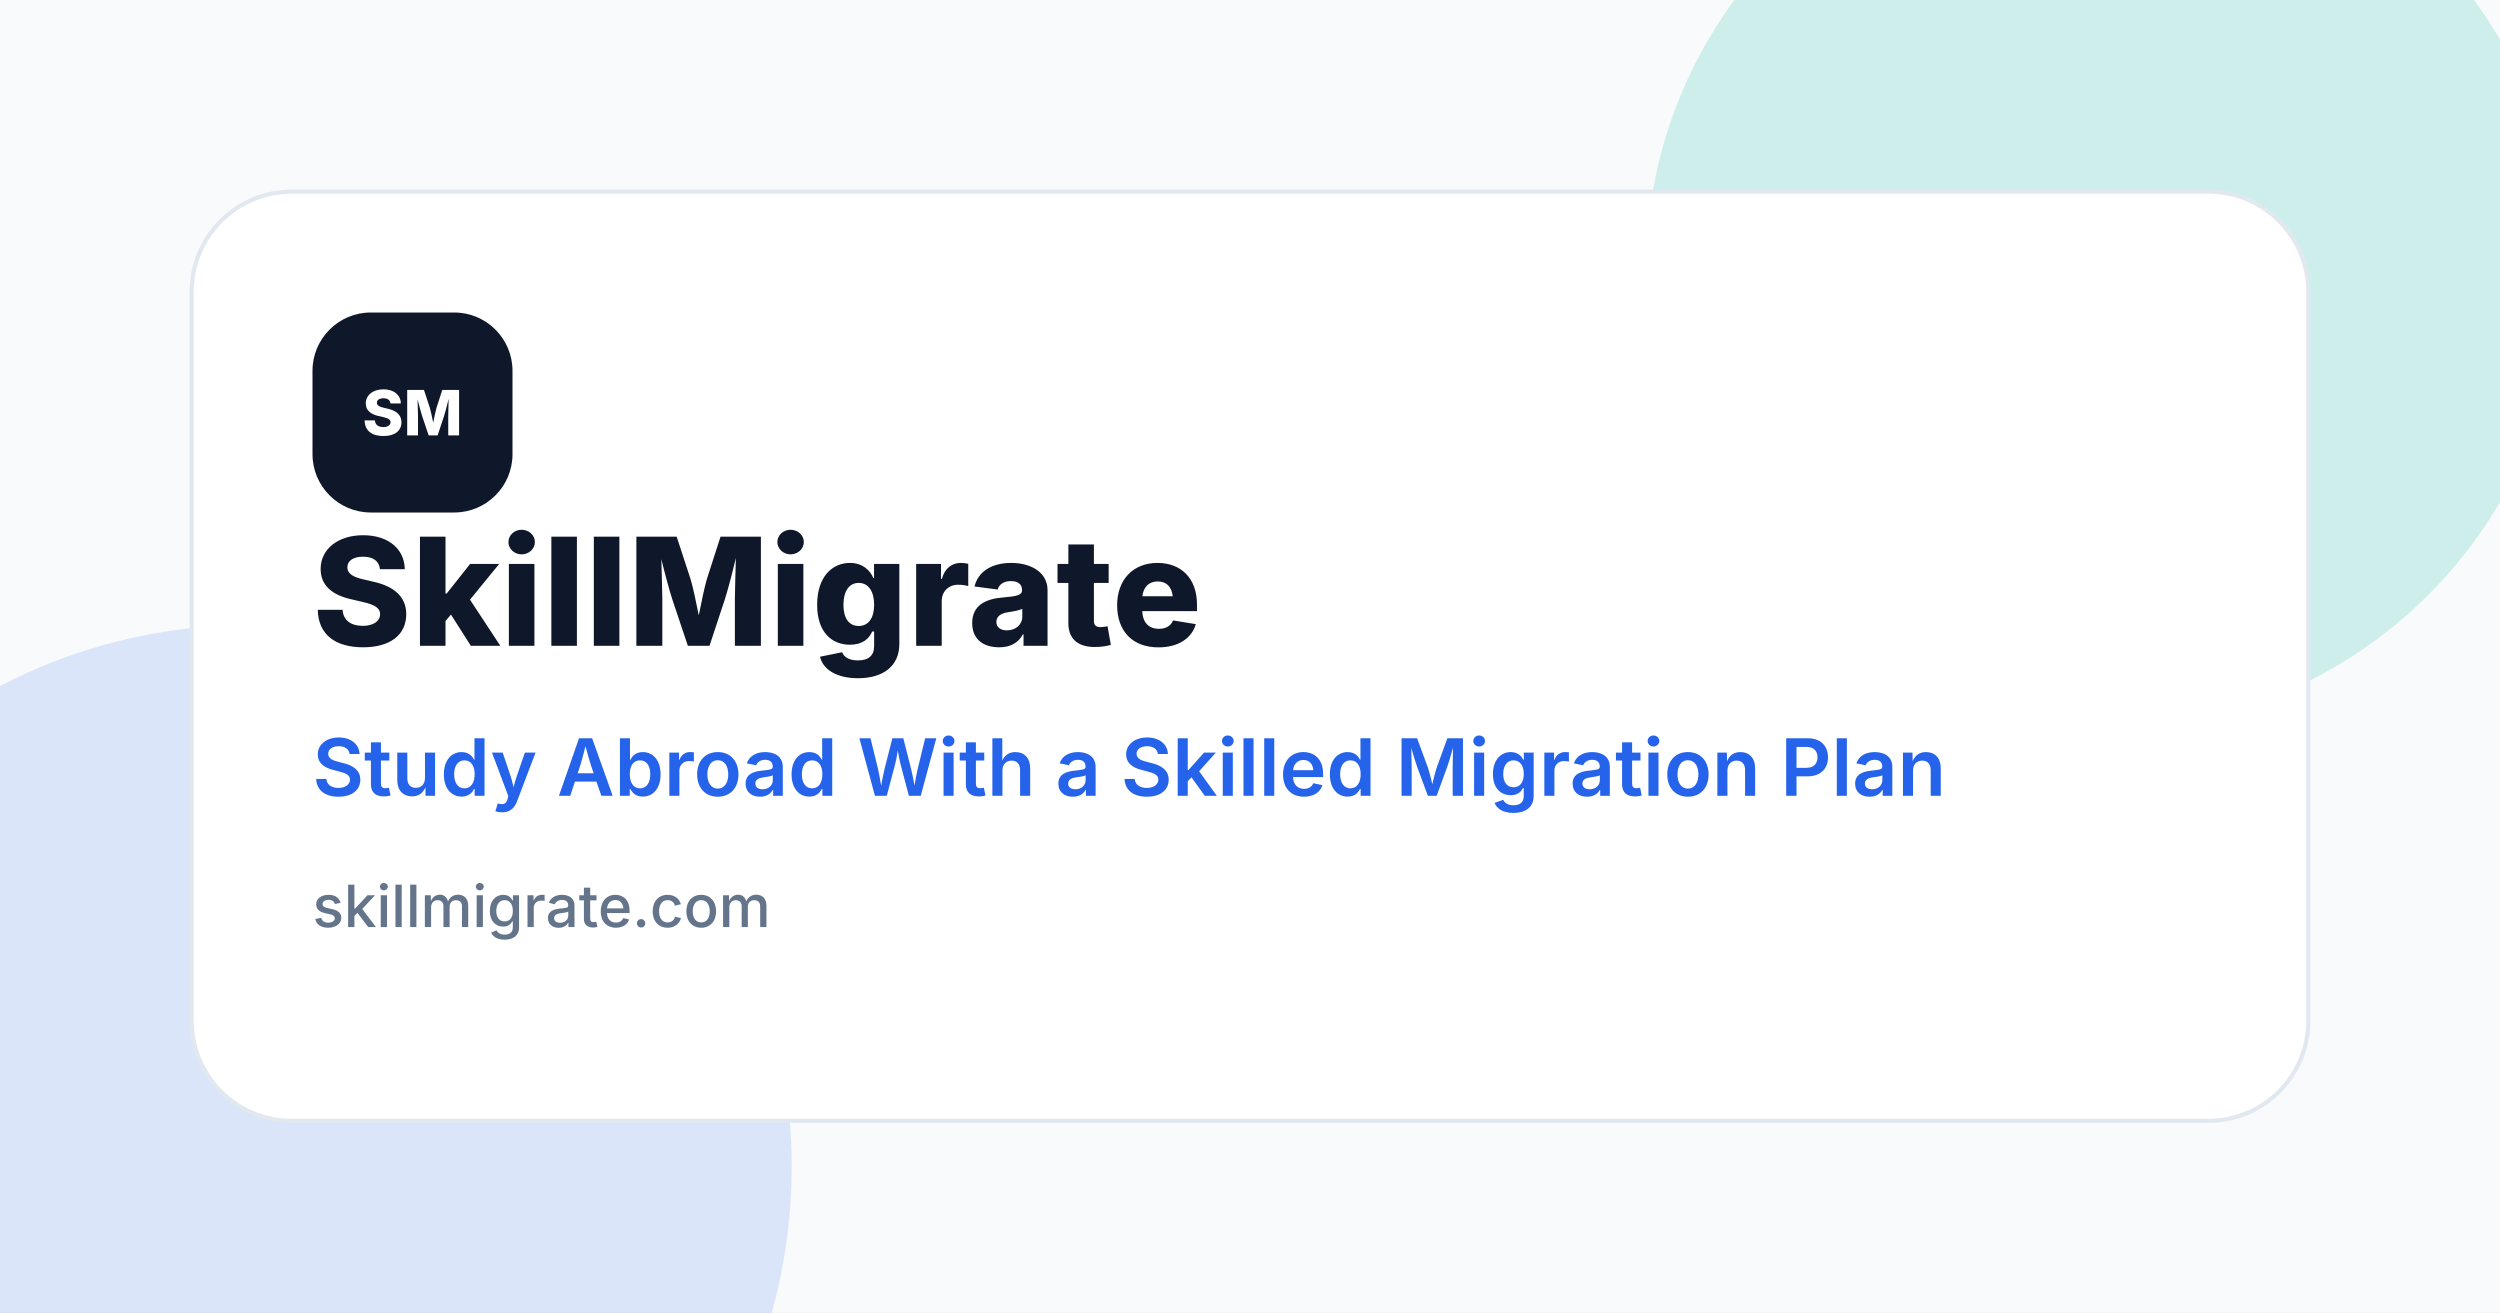
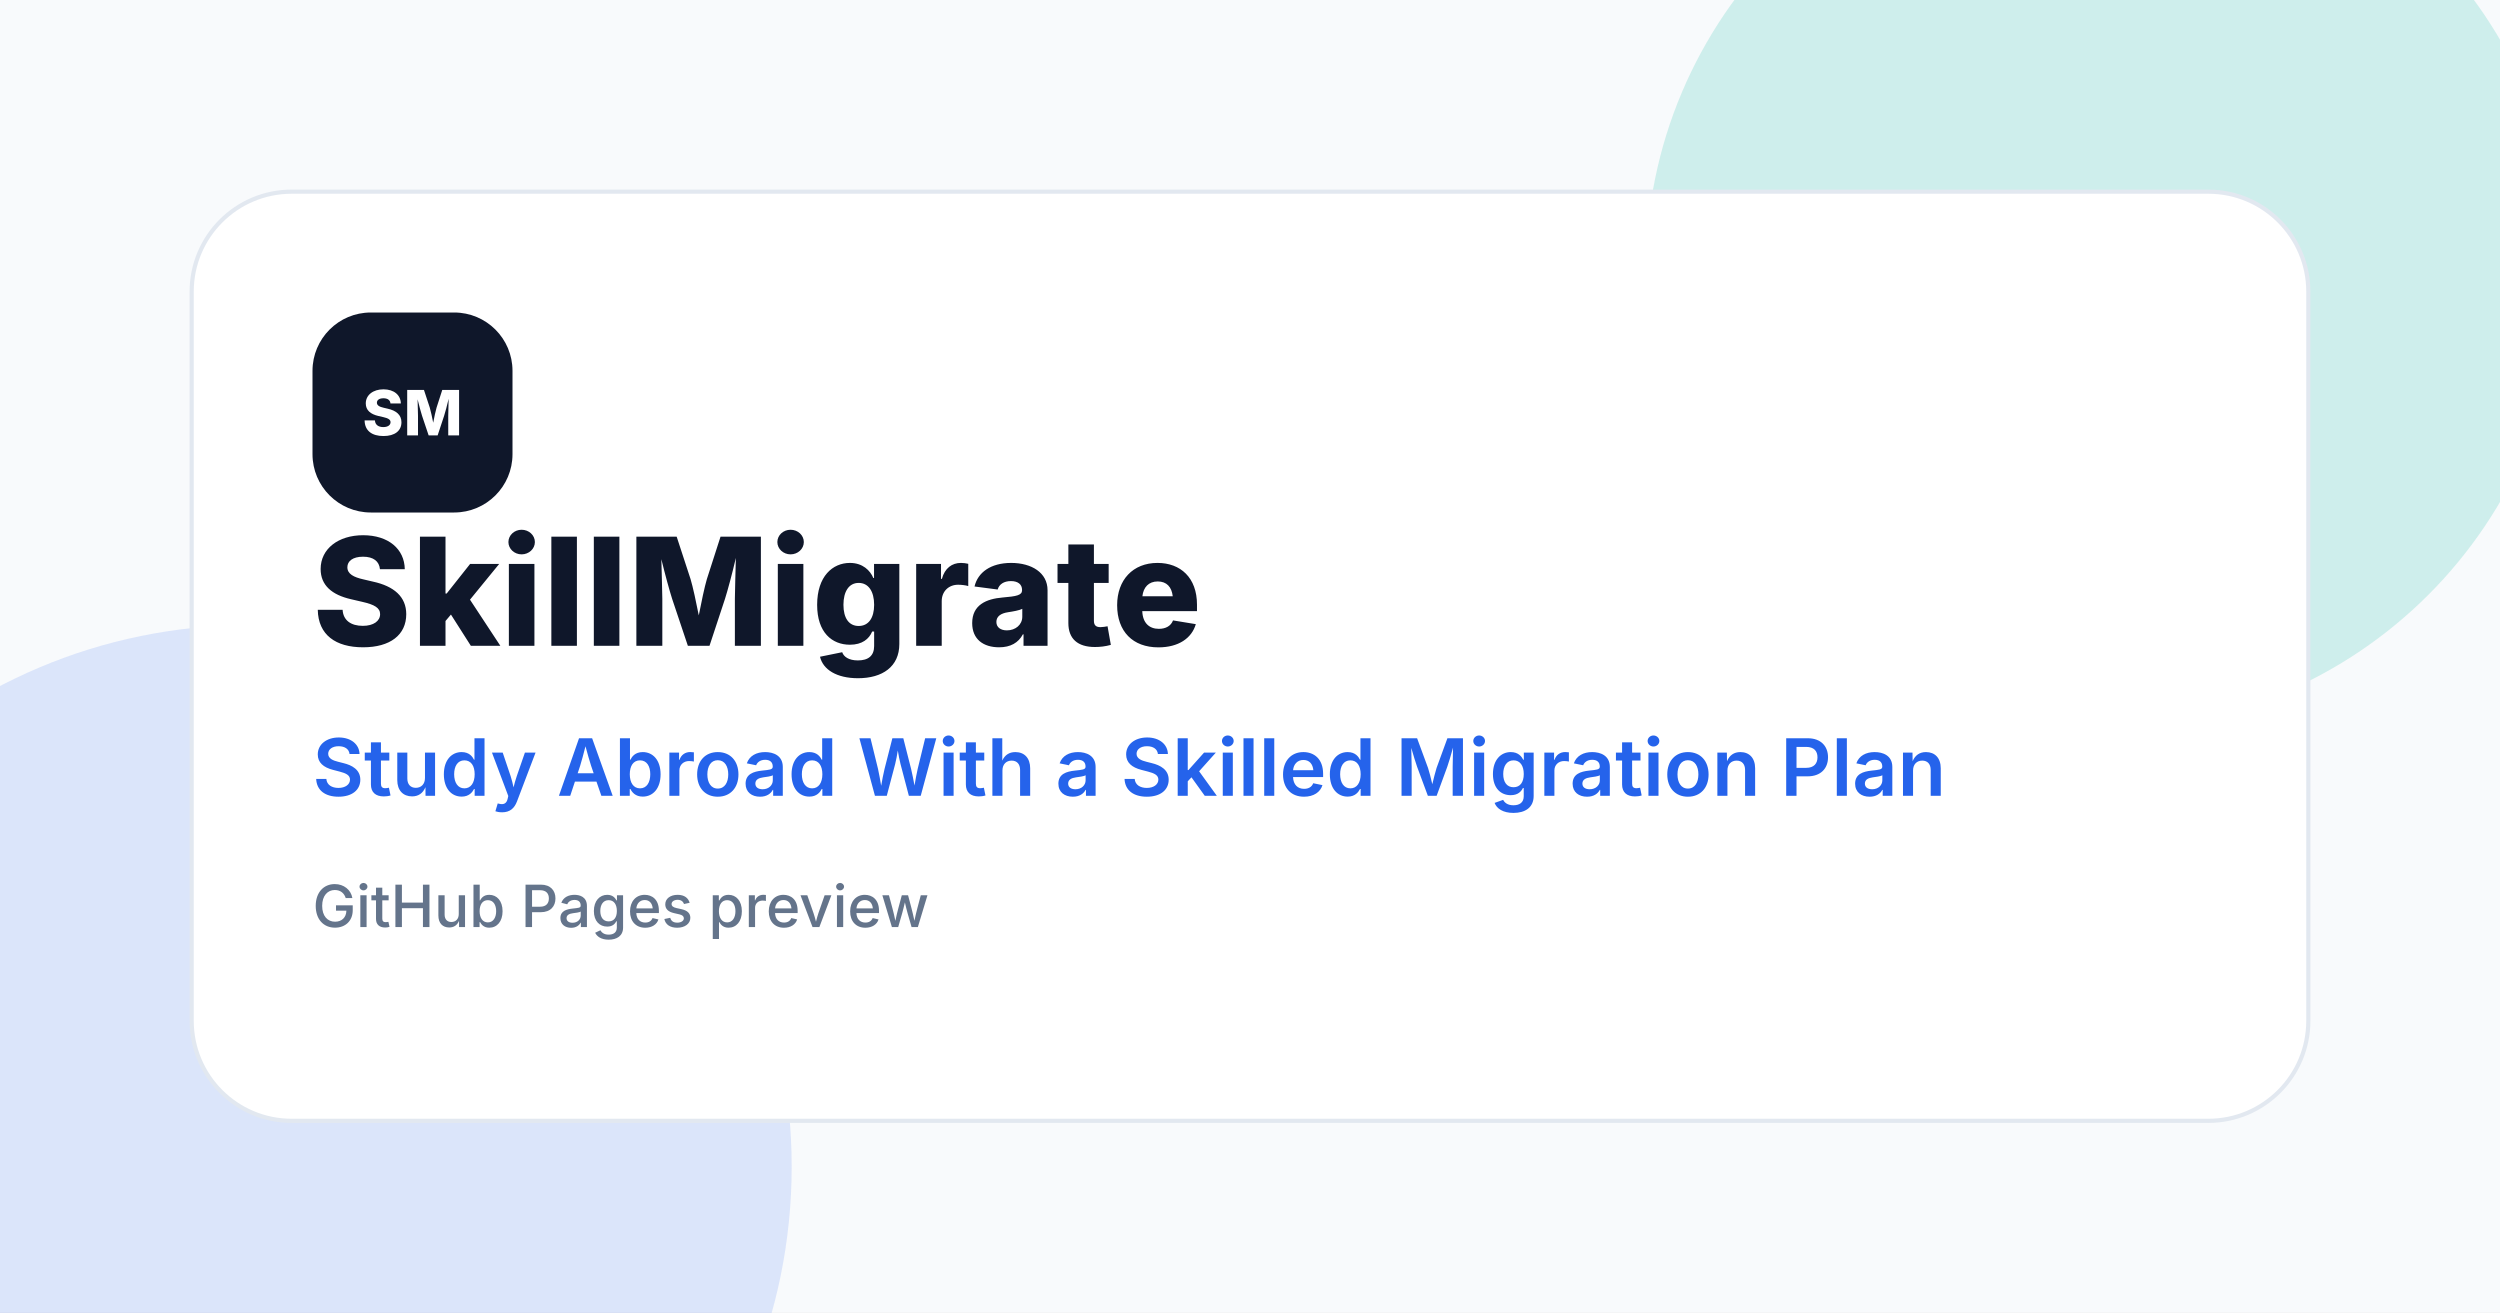
<svg xmlns="http://www.w3.org/2000/svg" width="1200" height="630" viewBox="0 0 1200 630" fill="none">
  <rect width="1200" height="630" fill="#F8FAFC" />
  <circle cx="1010" cy="130" r="220" fill="#14B8A6" fill-opacity="0.18" />
  <circle cx="120" cy="560" r="260" fill="#2563EB" fill-opacity="0.14" />
  <rect x="92" y="92" width="1016" height="446" rx="48" fill="white" stroke="#E2E8F0" stroke-width="2" />
  <rect x="150" y="150" width="96" height="96" rx="28" fill="#0F172A" />
  <text x="198" y="209" text-anchor="middle" font-family="Inter, Arial, sans-serif" font-size="30" font-weight="800" fill="white">SM</text>
  <text x="150" y="310" font-family="Inter, Arial, sans-serif" font-size="72" font-weight="800" fill="#0F172A">SkillMigrate</text>
  <text x="150" y="382" font-family="Inter, Arial, sans-serif" font-size="38" font-weight="600" fill="#2563EB">Study Abroad With a Skilled Migration Plan</text>
-   <text x="150" y="445" font-family="Inter, Arial, sans-serif" font-size="28" font-weight="500" fill="#64748B">skillmigrate.com</text>
+   <text x="150" y="445" font-family="Inter, Arial, sans-serif" font-size="28" font-weight="500" fill="#64748B">GitHub Pages preview</text>
</svg>
